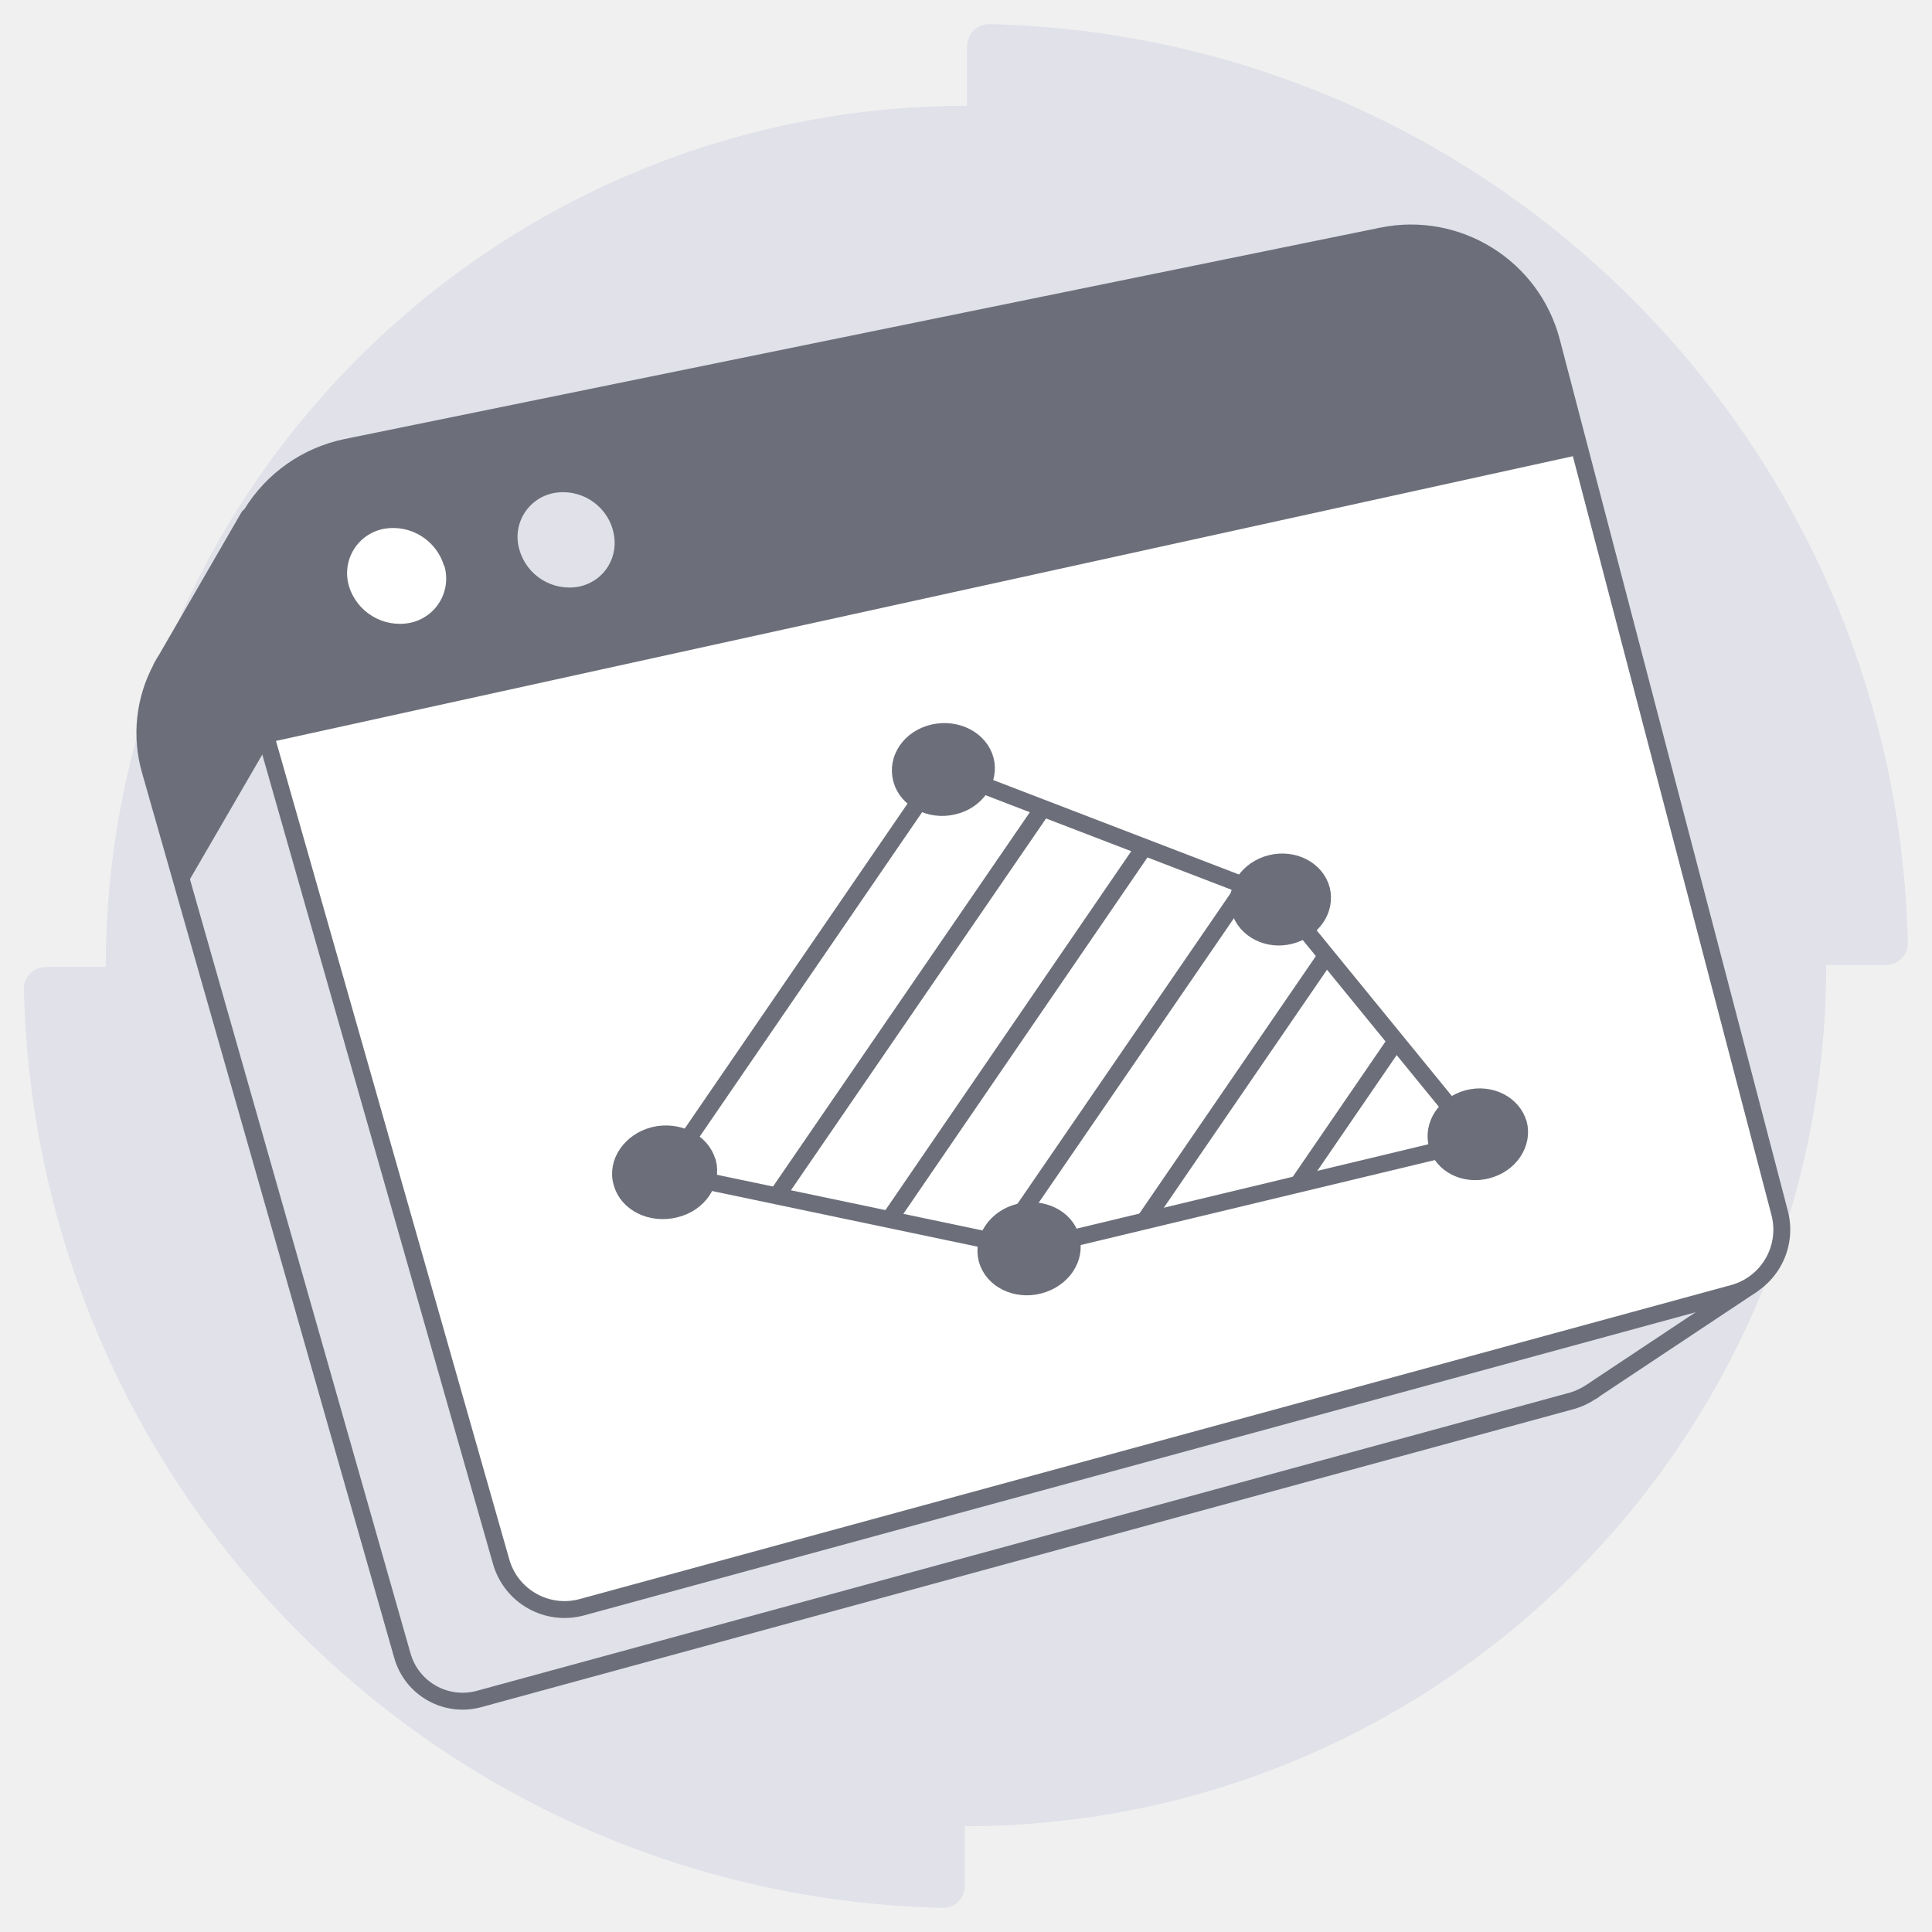
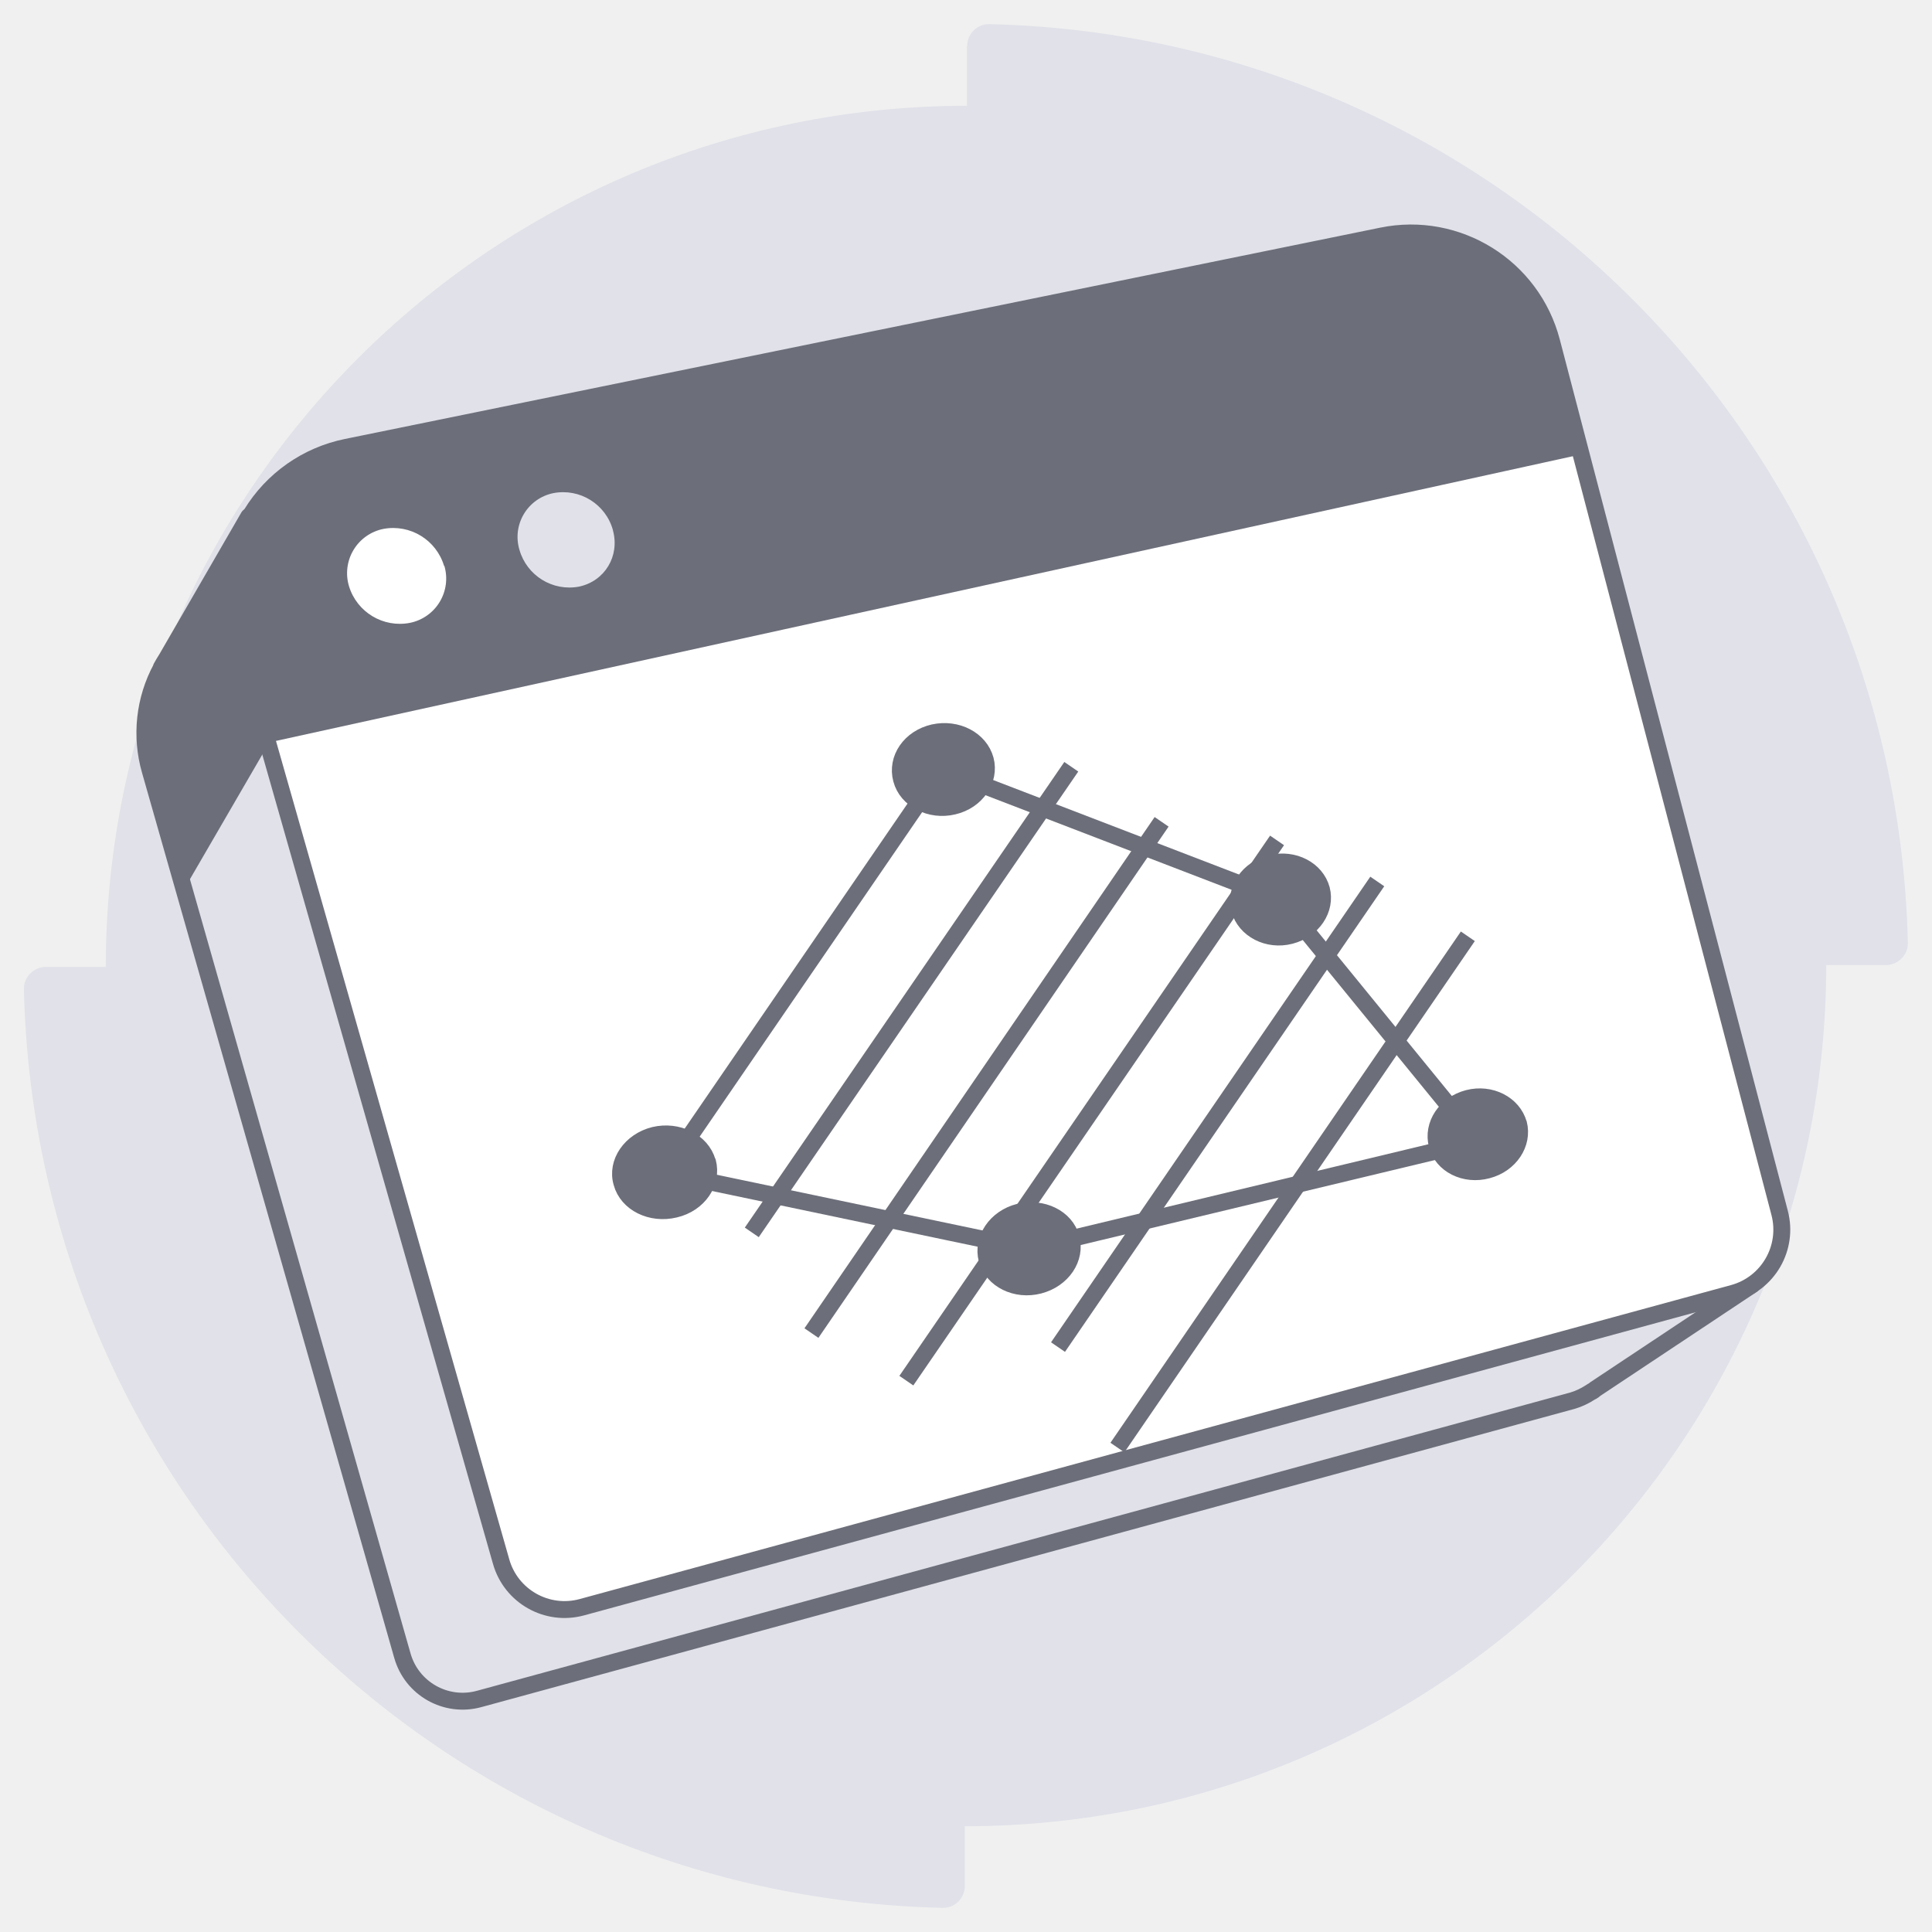
<svg xmlns="http://www.w3.org/2000/svg" width="80" height="80" viewBox="0 0 80 80" fill="none">
  <path d="M40.04 1.9v2.48A35.68 35.68 0 0 0 4.38 40.04H1.9c-.5 0-.91.41-.91.9A38.95 38.95 0 0 0 39.05 79c.5 0 .9-.41.9-.9v-2.48a35.68 35.68 0 0 0 35.67-35.66h2.47c.5 0 .91-.41.91-.9A38.95 38.95 0 0 0 40.95 1c-.5 0-.9.41-.9.9Z" fill="#E0E1E9" />
  <path d="M65.92 57.62s.1-.06.12-.09l6.5-4.32-3.14-1.7-3.13.76-8.3-31.68a5.7 5.7 0 0 0-6.68-4.15L11.7 24.51l-1.4-3.12-3.4 5.88a6.5 6.5 0 0 0-.22.37v.02a5.64 5.64 0 0 0-.46 4.25l10.44 36.64a2.59 2.59 0 0 0 3.18 1.8L65.11 58c.27-.08.52-.2.75-.35l.05-.03.01-.01Z" fill="#E0E1E9" stroke="#6C6E79" stroke-width=".7" stroke-linecap="round" stroke-linejoin="round" />
  <path d="m71.77 53.55-47.67 13a2.73 2.73 0 0 1-3.35-1.89l-11-38.59a6.03 6.03 0 0 1 4.6-7.55l42.87-8.75a6.02 6.02 0 0 1 7.03 4.38l9.44 36.07a2.73 2.73 0 0 1-1.92 3.33Z" fill="#fff" />
  <path d="M65.45 18.82 11.06 30.76l-1.34-4.69a6.03 6.03 0 0 1 4.6-7.55L57.2 9.77a6.02 6.02 0 0 1 7.03 4.38l1.22 4.67Z" fill="#6C6E79" />
  <path d="M18.4 23.43a1.87 1.87 0 0 1-1.42 2.36 2.2 2.2 0 0 1-2.53-1.52 1.87 1.87 0 0 1 1.43-2.37 2.2 2.2 0 0 1 2.51 1.54v-.01Z" fill="#fff" />
  <path d="M25.38 21.96c.29 1.06-.33 2.1-1.4 2.33a2.15 2.15 0 0 1-2.47-1.52 1.85 1.85 0 0 1 1.4-2.35 2.14 2.14 0 0 1 2.47 1.53Z" fill="#E0E1E9" />
  <path d="M11.09 30.86s.32-3.15.6-6.39l-1.37-3.08-3.42 5.88-.21.37v.02a5.64 5.64 0 0 0-.46 4.25l1.4 4.9 3.46-5.96v.01Z" fill="#6C6E79" />
  <path d="m71.77 53.55-47.67 13a2.73 2.73 0 0 1-3.35-1.89l-11-38.59a6.03 6.03 0 0 1 4.6-7.55l42.87-8.75a6.02 6.02 0 0 1 7.03 4.38l9.44 36.07a2.73 2.73 0 0 1-1.92 3.33Z" stroke="#6C6E79" stroke-width=".7" stroke-linecap="round" stroke-linejoin="round" />
  <path d="M40.8 31.46c.22.83-.37 1.7-1.32 1.92-.95.23-1.93-.27-2.15-1.11-.23-.85.36-1.71 1.33-1.93.96-.21 1.91.28 2.14 1.12ZM29.3 48.12c.22.84-.37 1.72-1.35 1.95-.99.24-1.97-.25-2.2-1.09-.25-.84.37-1.73 1.34-1.97.97-.23 1.96.26 2.2 1.1h0ZM44.35 51.26c.23.84-.36 1.71-1.32 1.96-.96.25-1.93-.23-2.16-1.07-.22-.84.37-1.72 1.33-1.96.96-.23 1.93.24 2.15 1.07ZM62.88 46.53c.21.82-.36 1.68-1.29 1.92-.93.25-1.87-.22-2.08-1.04-.22-.83.35-1.69 1.28-1.93s1.86.24 2.09 1.06v0ZM54.72 36.83c.21.82-.36 1.67-1.29 1.91s-1.87-.25-2.1-1.08c-.22-.83.36-1.68 1.3-1.91.94-.23 1.87.26 2.09 1.08Z" fill="#6C6E79" stroke="#6C6E79" stroke-width=".7" stroke-linecap="round" stroke-linejoin="round" />
  <path d="m38.98 31.85-11.45 16.7 15.07 3.16 18.59-4.46-8.16-10-14.05-5.4Z" stroke="#6C6E79" stroke-width=".7" stroke-linecap="round" stroke-linejoin="round" />
-   <mask id="a" style="mask-type:alpha" maskUnits="userSpaceOnUse" x="27" y="31" width="35" height="21">
+   <mask maskUnits="userSpaceOnUse" x="27" y="31" width="35" height="21">
    <path d="m38.98 31.85-11.45 16.7 15.07 3.16 18.59-4.46-8.16-10-14.05-5.4Z" fill="#D9D9D9" />
  </mask>
  <g mask="url(#a)" stroke="#6C6E79" stroke-width=".7" stroke-miterlimit="10">
    <path d="M44.36 31.75 31.13 51.03M48.1 34.03 33.6 55.2M52.88 34.8 37.53 57.17M57.03 36.5 43.81 55.78M60.78 38.77 46.27 59.94" />
  </g>
</svg>
